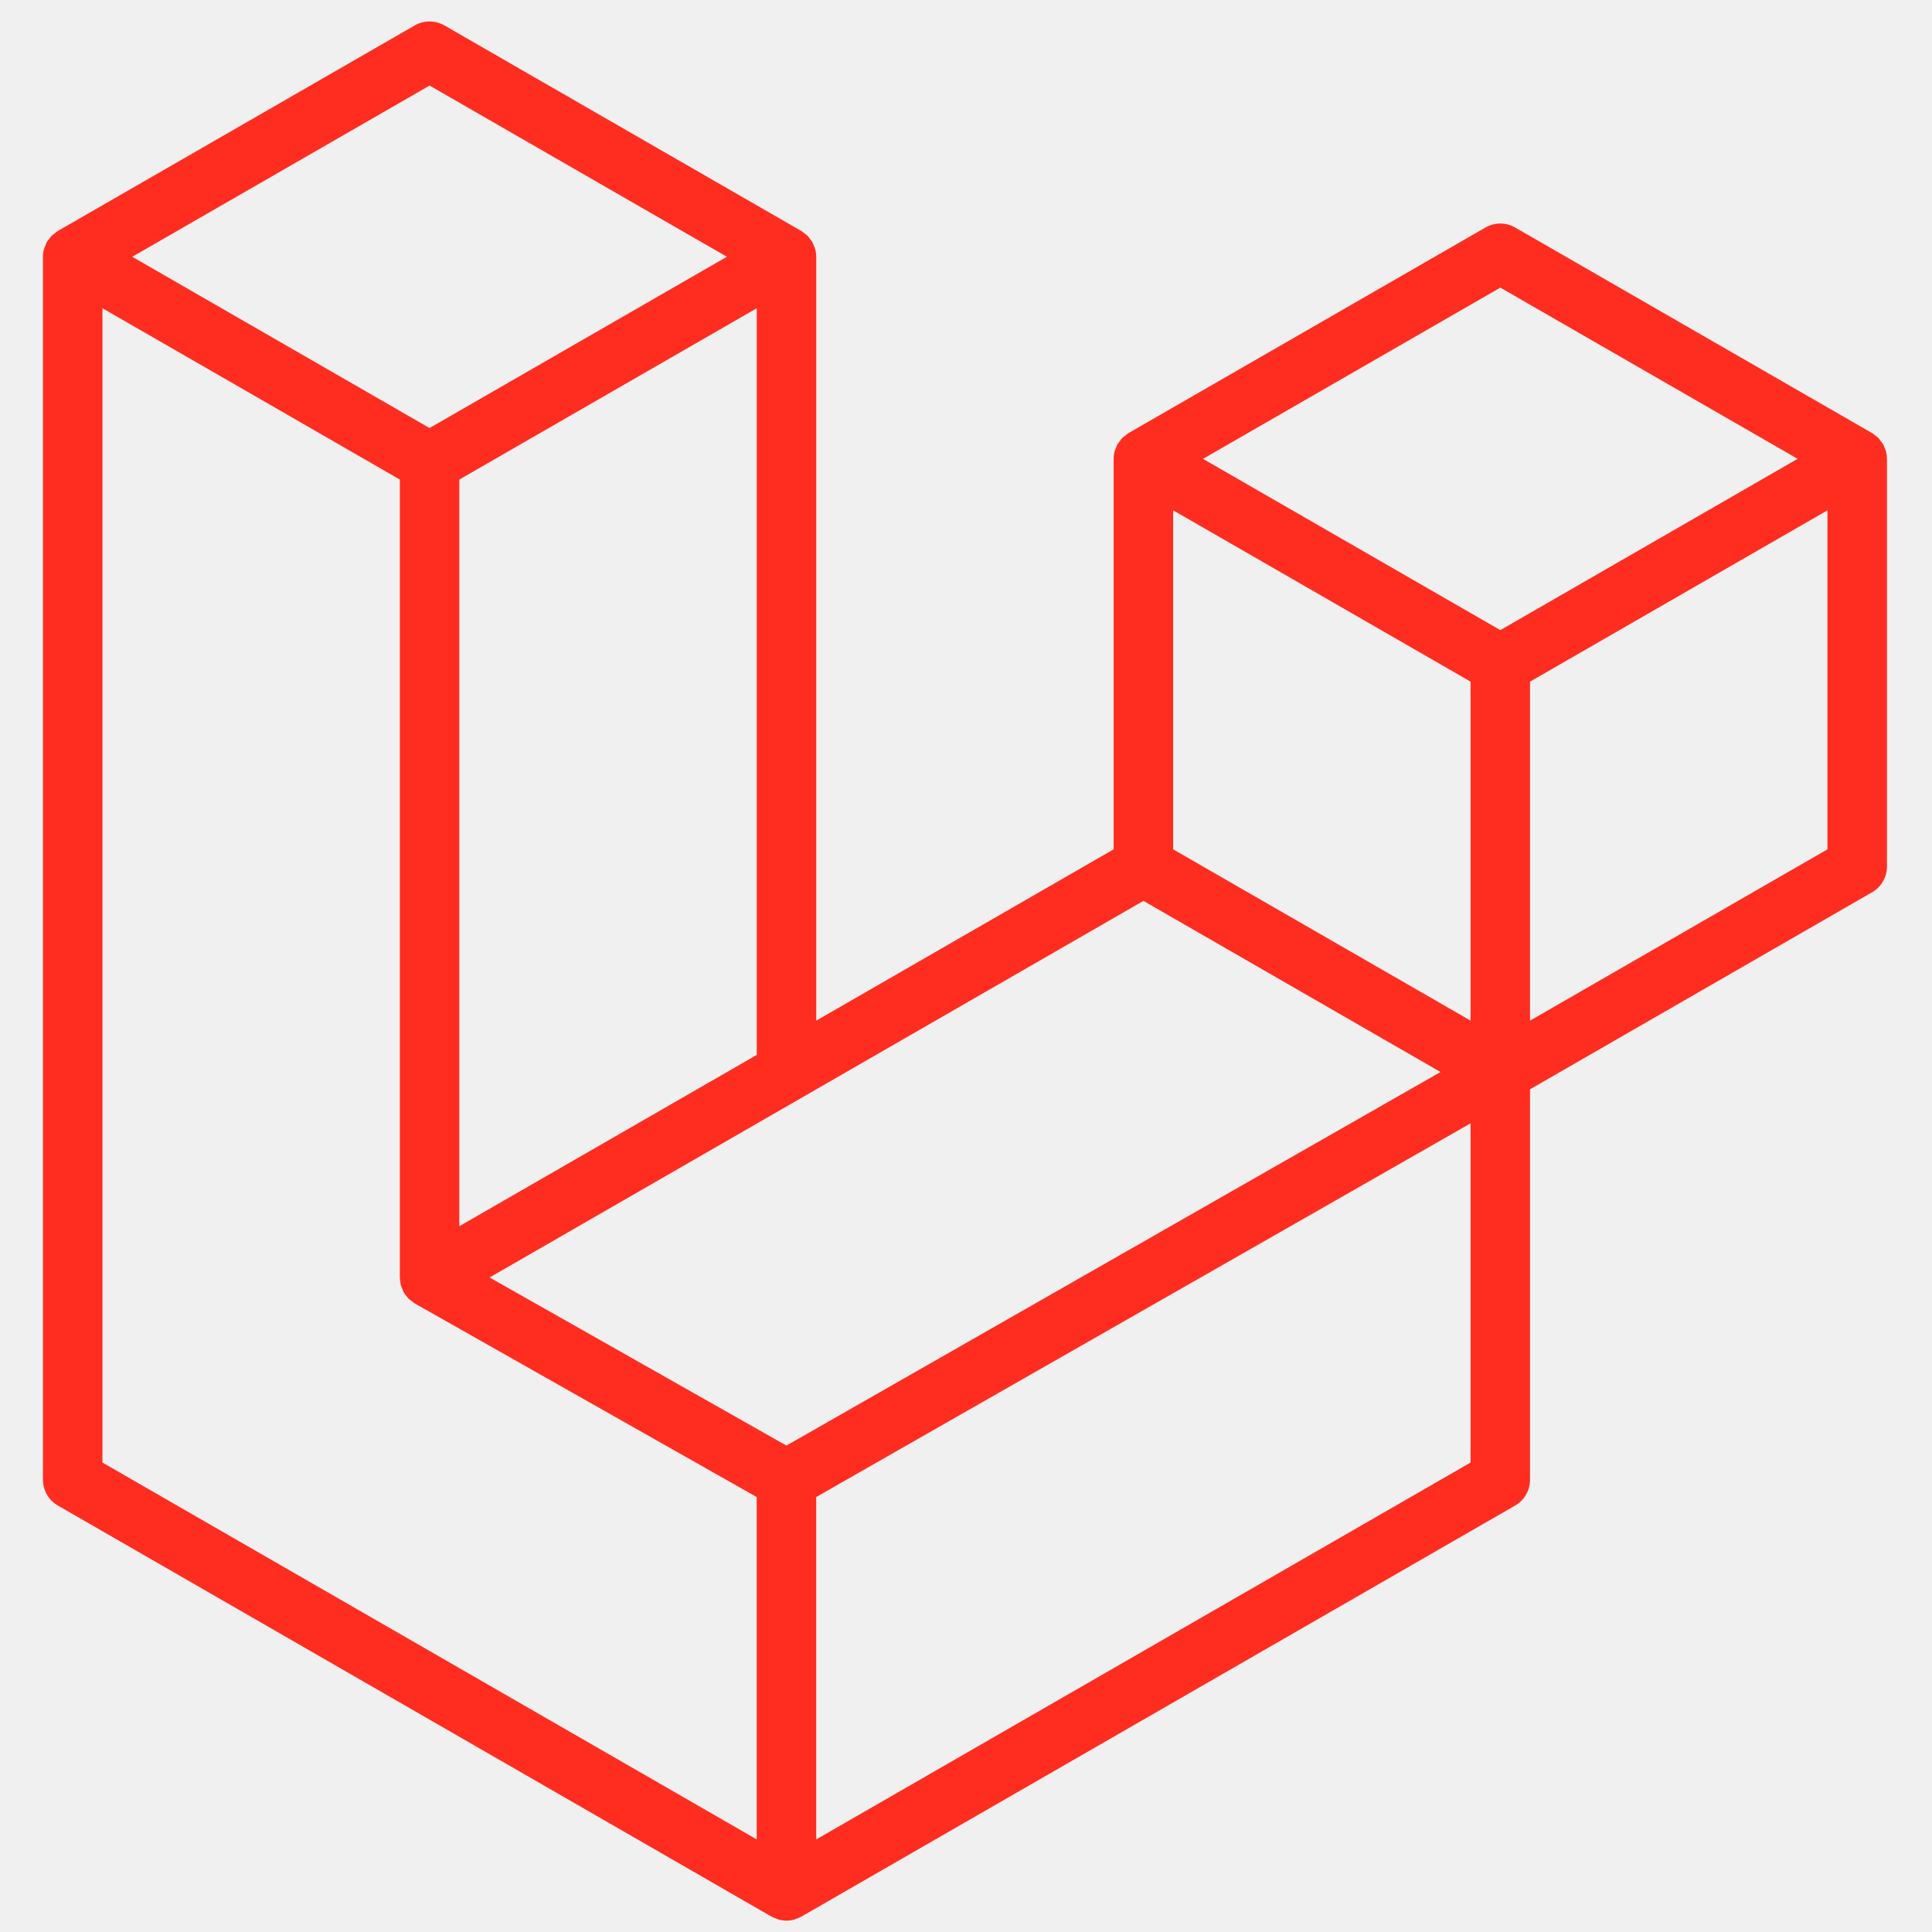
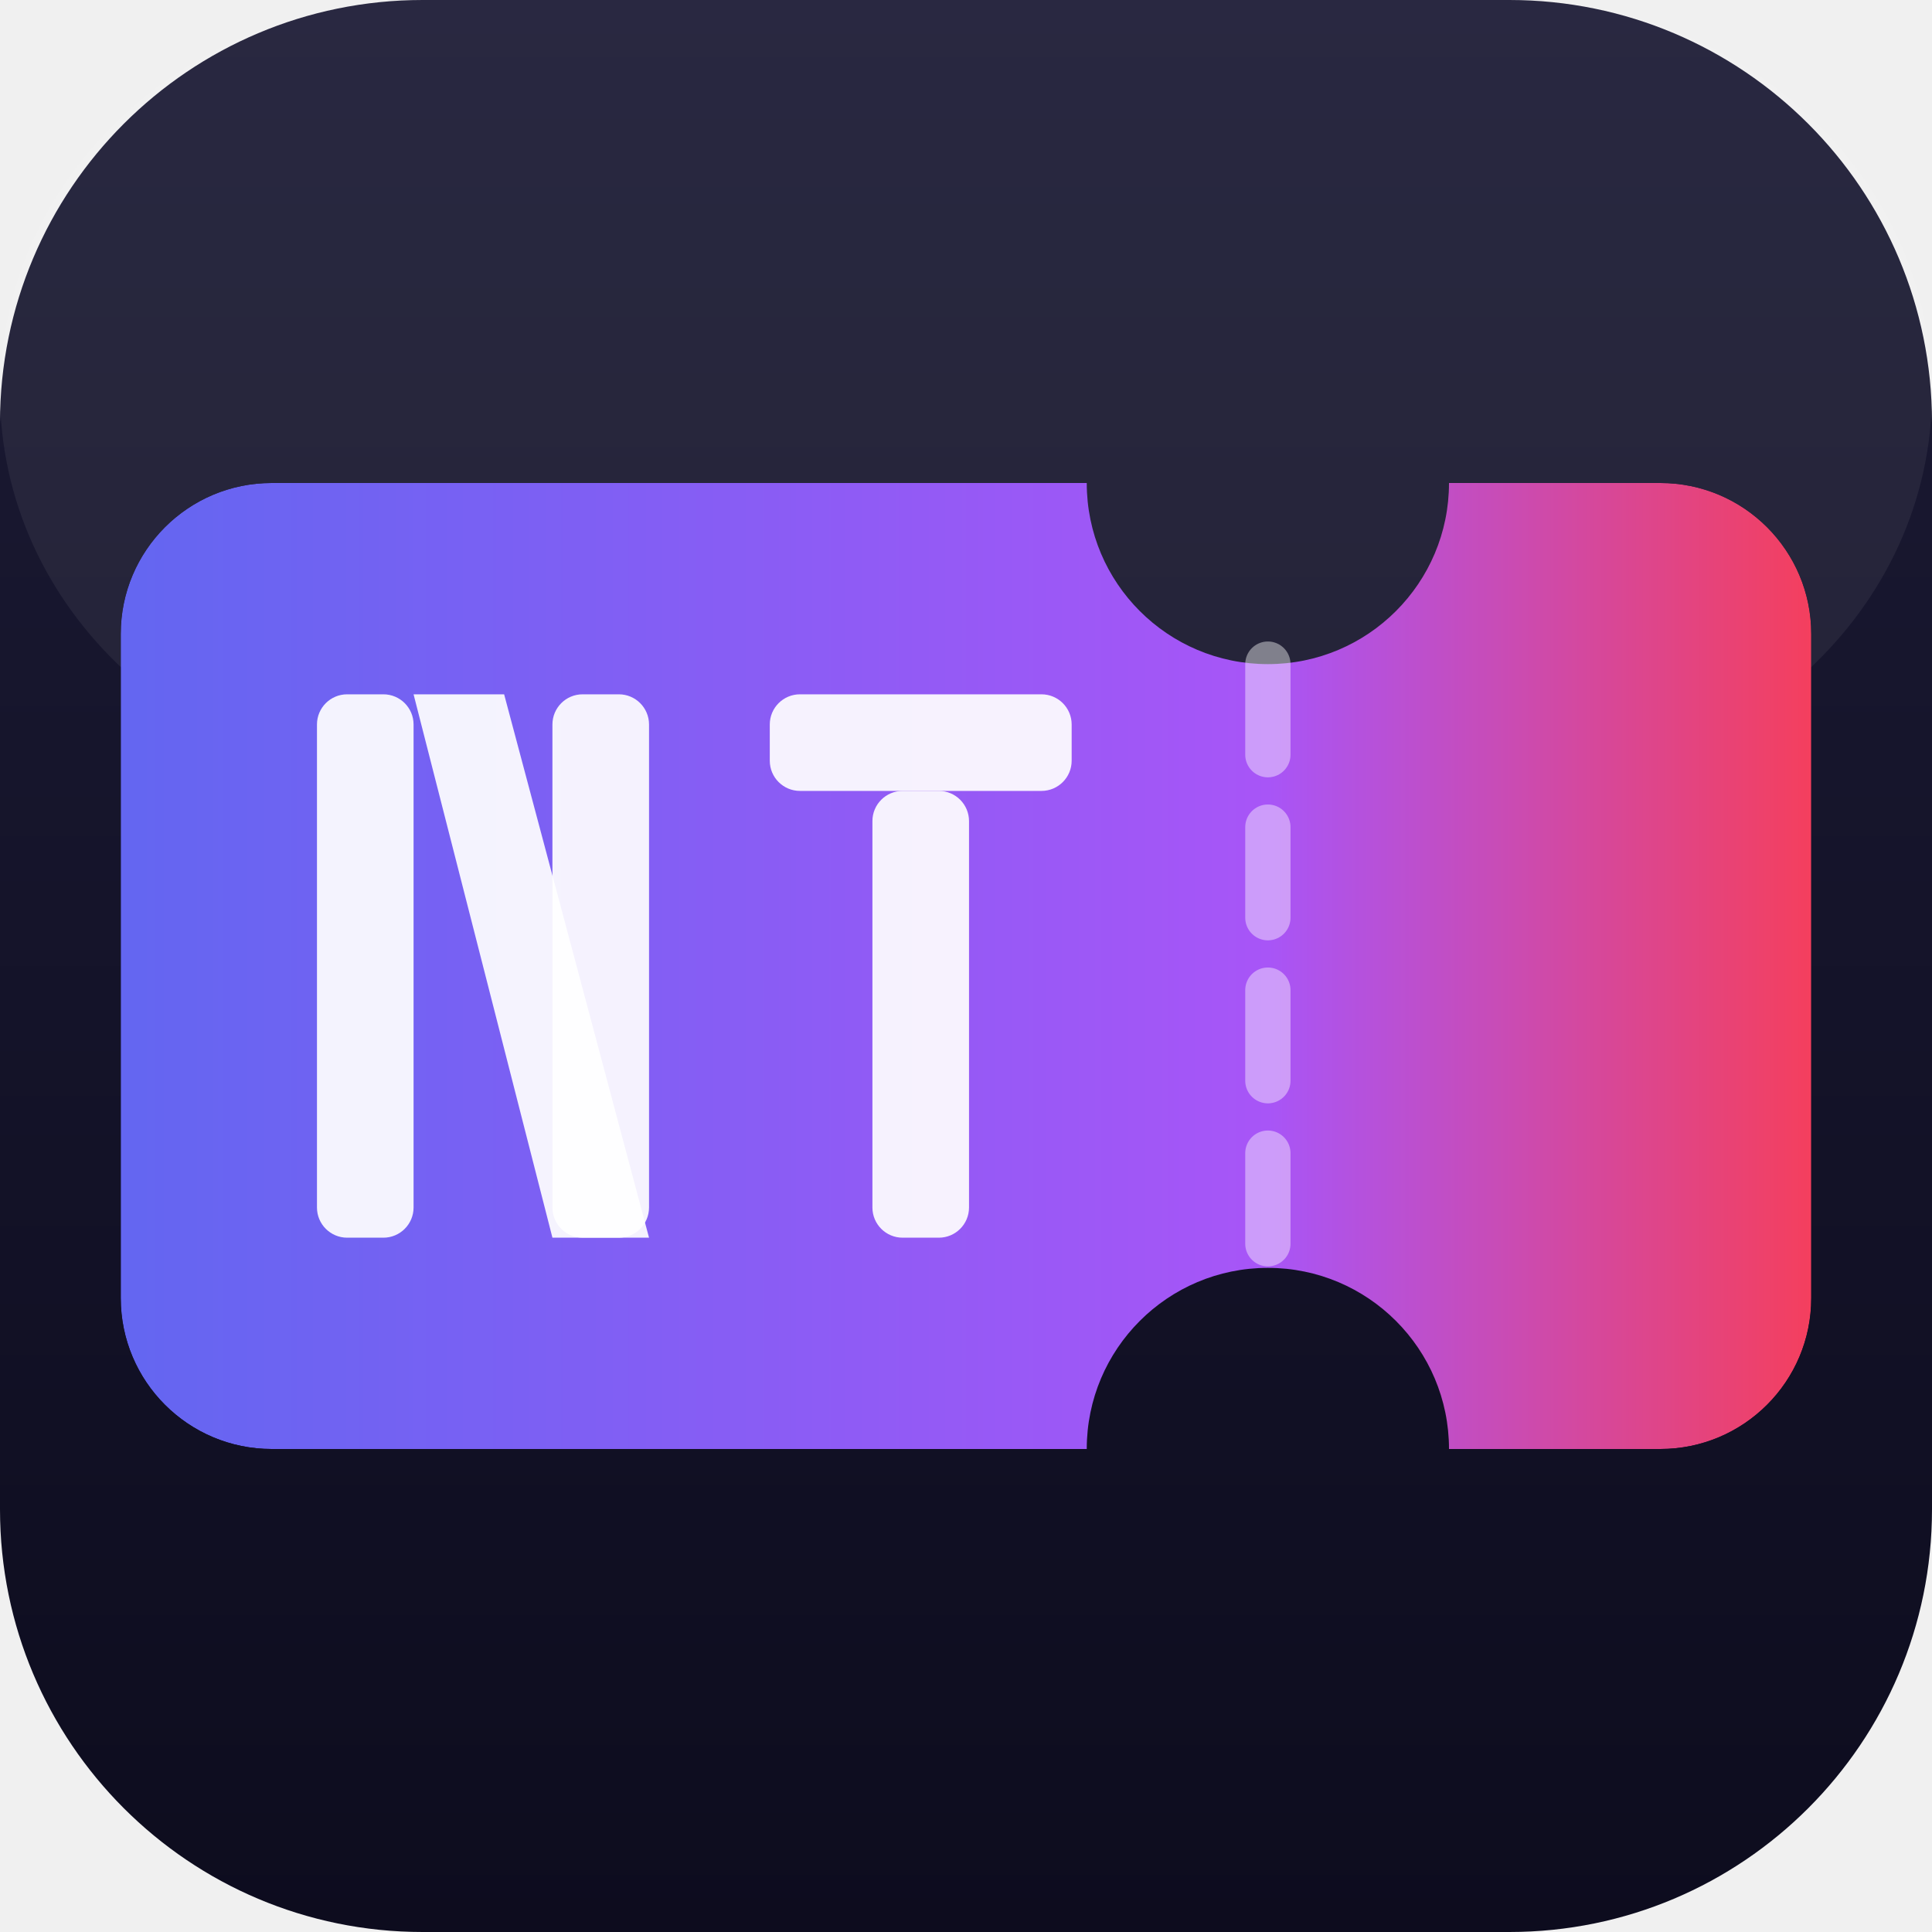
- <svg xmlns="http://www.w3.org/2000/svg" width="166" height="166" viewBox="0 0 166 166" fill="none">
-   <path fill-rule="evenodd" clip-rule="evenodd" d="M162.041 38.759C162.099 38.977 162.129 39.201 162.13 39.426V74.452C162.13 74.902 162.011 75.344 161.786 75.733C161.561 76.122 161.237 76.444 160.847 76.668L131.462 93.594V127.141C131.462 128.054 130.977 128.897 130.186 129.357L68.847 164.683C68.707 164.763 68.554 164.814 68.401 164.868C68.343 164.887 68.289 164.922 68.228 164.938C67.8 165.051 67.349 165.051 66.92 164.938C66.85 164.919 66.786 164.881 66.719 164.855C66.579 164.804 66.432 164.76 66.298 164.683L4.972 129.357C4.583 129.133 4.259 128.81 4.034 128.421C3.808 128.032 3.69 127.591 3.689 127.141L3.689 22.063C3.689 21.834 3.721 21.61 3.779 21.393C3.798 21.32 3.843 21.253 3.868 21.179C3.916 21.045 3.961 20.908 4.031 20.783C4.079 20.7 4.149 20.633 4.206 20.557C4.28 20.454 4.347 20.349 4.433 20.26C4.506 20.186 4.602 20.132 4.685 20.068C4.778 19.992 4.861 19.909 4.966 19.848L35.633 2.185C36.022 1.961 36.462 1.844 36.91 1.844C37.358 1.844 37.798 1.961 38.186 2.185L68.851 19.848H68.857C68.959 19.912 69.045 19.992 69.138 20.065C69.221 20.129 69.313 20.186 69.387 20.257C69.476 20.349 69.54 20.454 69.616 20.557C69.671 20.633 69.744 20.7 69.789 20.783C69.862 20.911 69.904 21.045 69.955 21.179C69.98 21.253 70.025 21.32 70.044 21.396C70.103 21.614 70.133 21.838 70.133 22.063V87.694L95.686 72.974V39.423C95.686 39.2 95.718 38.973 95.775 38.759C95.798 38.683 95.839 38.615 95.865 38.542C95.916 38.408 95.96 38.271 96.031 38.146C96.079 38.063 96.149 37.996 96.203 37.92C96.279 37.818 96.343 37.712 96.433 37.623C96.506 37.549 96.599 37.495 96.681 37.431C96.777 37.355 96.86 37.272 96.962 37.211L127.633 19.548C128.021 19.324 128.461 19.206 128.91 19.206C129.358 19.206 129.798 19.324 130.186 19.548L160.85 37.211C160.959 37.275 161.042 37.355 161.137 37.428C161.217 37.492 161.31 37.549 161.383 37.62C161.473 37.712 161.536 37.818 161.613 37.92C161.67 37.996 161.741 38.063 161.785 38.146C161.859 38.271 161.9 38.408 161.951 38.542C161.98 38.615 162.021 38.683 162.041 38.759ZM157.018 72.974V43.848L146.287 50.028L131.462 58.568V87.694L157.021 72.974H157.018ZM126.354 125.663V96.518L111.771 104.85L70.13 128.626V158.046L126.354 125.663ZM8.801 26.485V125.663L65.018 158.043V128.629L35.649 112L35.64 111.994L35.627 111.988C35.528 111.93 35.445 111.847 35.353 111.777C35.273 111.713 35.18 111.662 35.11 111.592L35.104 111.582C35.021 111.502 34.963 111.403 34.893 111.314C34.829 111.228 34.753 111.154 34.702 111.065L34.699 111.055C34.641 110.96 34.606 110.845 34.565 110.736C34.523 110.64 34.469 110.551 34.443 110.449C34.411 110.328 34.405 110.197 34.392 110.072C34.379 109.976 34.354 109.881 34.354 109.785V109.778V41.205L19.532 32.662L8.801 26.485ZM36.913 7.35L11.364 22.063L36.907 36.777L62.453 22.06L36.907 7.35H36.913ZM50.2 99.174L65.022 90.637V26.485L54.291 32.665L39.466 41.205V105.357L50.2 99.174ZM128.91 24.713L103.363 39.426L128.91 54.14L154.453 39.423L128.91 24.713ZM126.354 58.568L111.529 50.028L100.798 43.848V72.974L115.619 81.511L126.354 87.694V58.568ZM67.571 124.205L105.042 102.803L123.772 92.109L98.245 77.405L68.854 94.334L42.066 109.762L67.571 124.205Z" fill="#FF2D20" />
+ <svg xmlns="http://www.w3.org/2000/svg" viewBox="0 0 32 32">
+   <defs>
+     <style>
+       /*
+        * Dark mode (default): deep indigo bg, indigo→violet→rose ticket
+        * Light mode: soft lavender bg, richer indigo→violet→crimson ticket
+        *
+        * .d  = dark-mode elements   .l  = light-mode elements
+        * .nt = NT monogram fill     .prf = perforation stroke
+        * .gl = top gloss layer
+        */
+       .d  { display: block }
+       .l  { display: none  }
+       .nt { fill: white;   fill-opacity: .92 }
+       .prf{ stroke: white; stroke-opacity: .42 }
+       .gl { fill-opacity: .06 }
+ 
+       @media (prefers-color-scheme: light) {
+         .d  { display: none  }
+         .l  { display: block }
+         .nt { fill: #1E1B4B; fill-opacity: .82 }
+         .prf{ stroke: #1E1B4B; stroke-opacity: .28 }
+         .gl { fill-opacity: .22 }
+       }
+     </style>
+     <linearGradient id="td" x1="0" y1="0" x2="1" y2="0">
+       <stop offset="0%" stop-color="#6366F1" />
+       <stop offset="68%" stop-color="#A855F7" />
+       <stop offset="100%" stop-color="#F43F5E" />
+     </linearGradient>
+     <linearGradient id="bd" x1="0" y1="0" x2="0" y2="1">
+       <stop offset="0%" stop-color="#1C1B35" />
+       <stop offset="100%" stop-color="#0D0C1E" />
+     </linearGradient>
+     <linearGradient id="tl" x1="0" y1="0" x2="1" y2="0">
+       <stop offset="0%" stop-color="#4F46E5" />
+       <stop offset="68%" stop-color="#7C3AED" />
+       <stop offset="100%" stop-color="#9D174D" />
+     </linearGradient>
+     <linearGradient id="bl" x1="0" y1="0" x2="1" y2="1">
+       <stop offset="0%" stop-color="#F0F0FF" />
+       <stop offset="100%" stop-color="#E8E0FF" />
+     </linearGradient>
+     <mask id="tm">
+       <rect x="2" y="8" width="28" height="16" rx="2.5" fill="white" />
+       <circle cx="21" cy="8" r="3" fill="black" />
+       <circle cx="21" cy="24" r="3" fill="black" />
+     </mask>
+   </defs>
+   <rect class="d" width="32" height="32" rx="7" fill="url(#bd)" />
+   <rect class="l" width="32" height="32" rx="7" fill="url(#bl)" />
+   <rect class="gl" width="32" height="13" rx="7" fill="white" />
+   <rect class="d" x="2" y="8" width="28" height="16" rx="2.5" fill="url(#td)" mask="url(#tm)" />
+   <rect class="l" x="2" y="8" width="28" height="16" rx="2.5" fill="url(#tl)" mask="url(#tm)" />
+   <line class="prf" x1="21" y1="11" x2="21" y2="21" stroke-width=".75" stroke-dasharray="1.5,1.2" stroke-linecap="round" />
+   <g class="nt" transform="translate(5.25,11.5)">
+     <rect x="0" y="0" width="1.6" height="9" rx=".5" />
+     <rect x="3.9" y="0" width="1.6" height="9" rx=".5" />
+     <polygon points="1.6,0 3.1,0 5.5,9 3.9,9" />
+     <rect x="7.5" y="0" width="5" height="1.6" rx=".5" />
+     <rect x="9.2" y="1.6" width="1.6" height="7.4" rx=".5" />
+   </g>
</svg>
